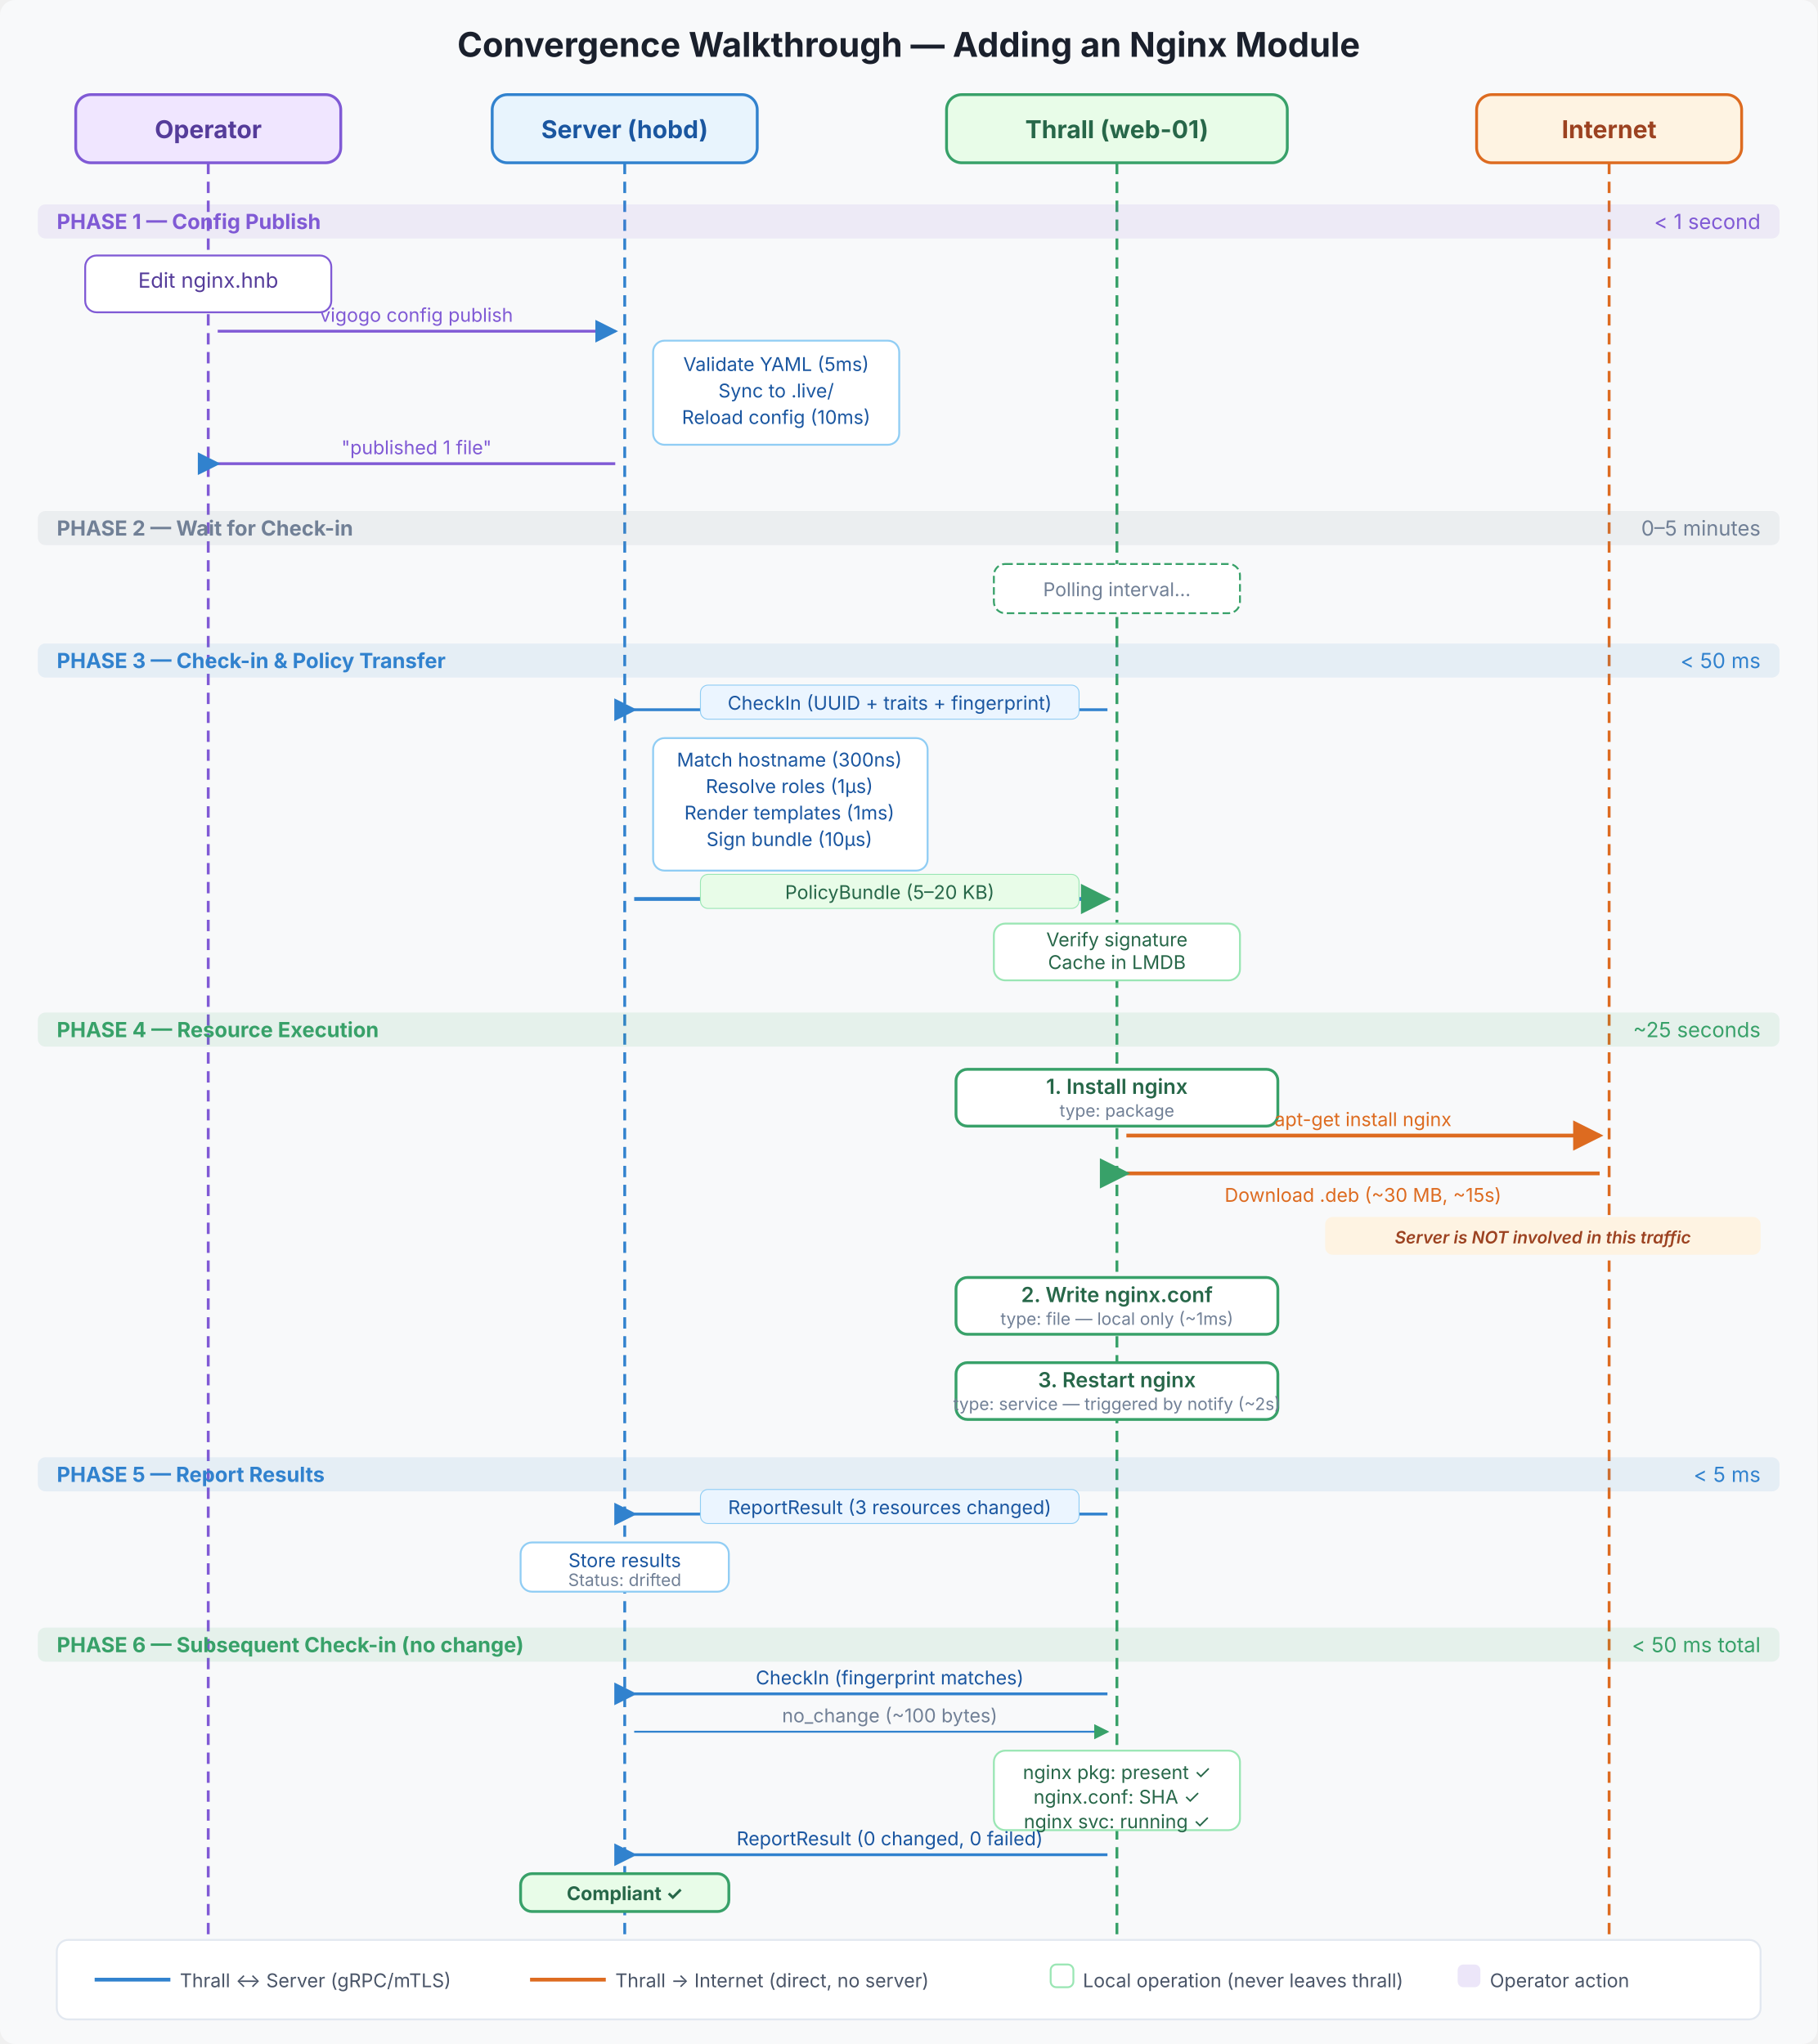
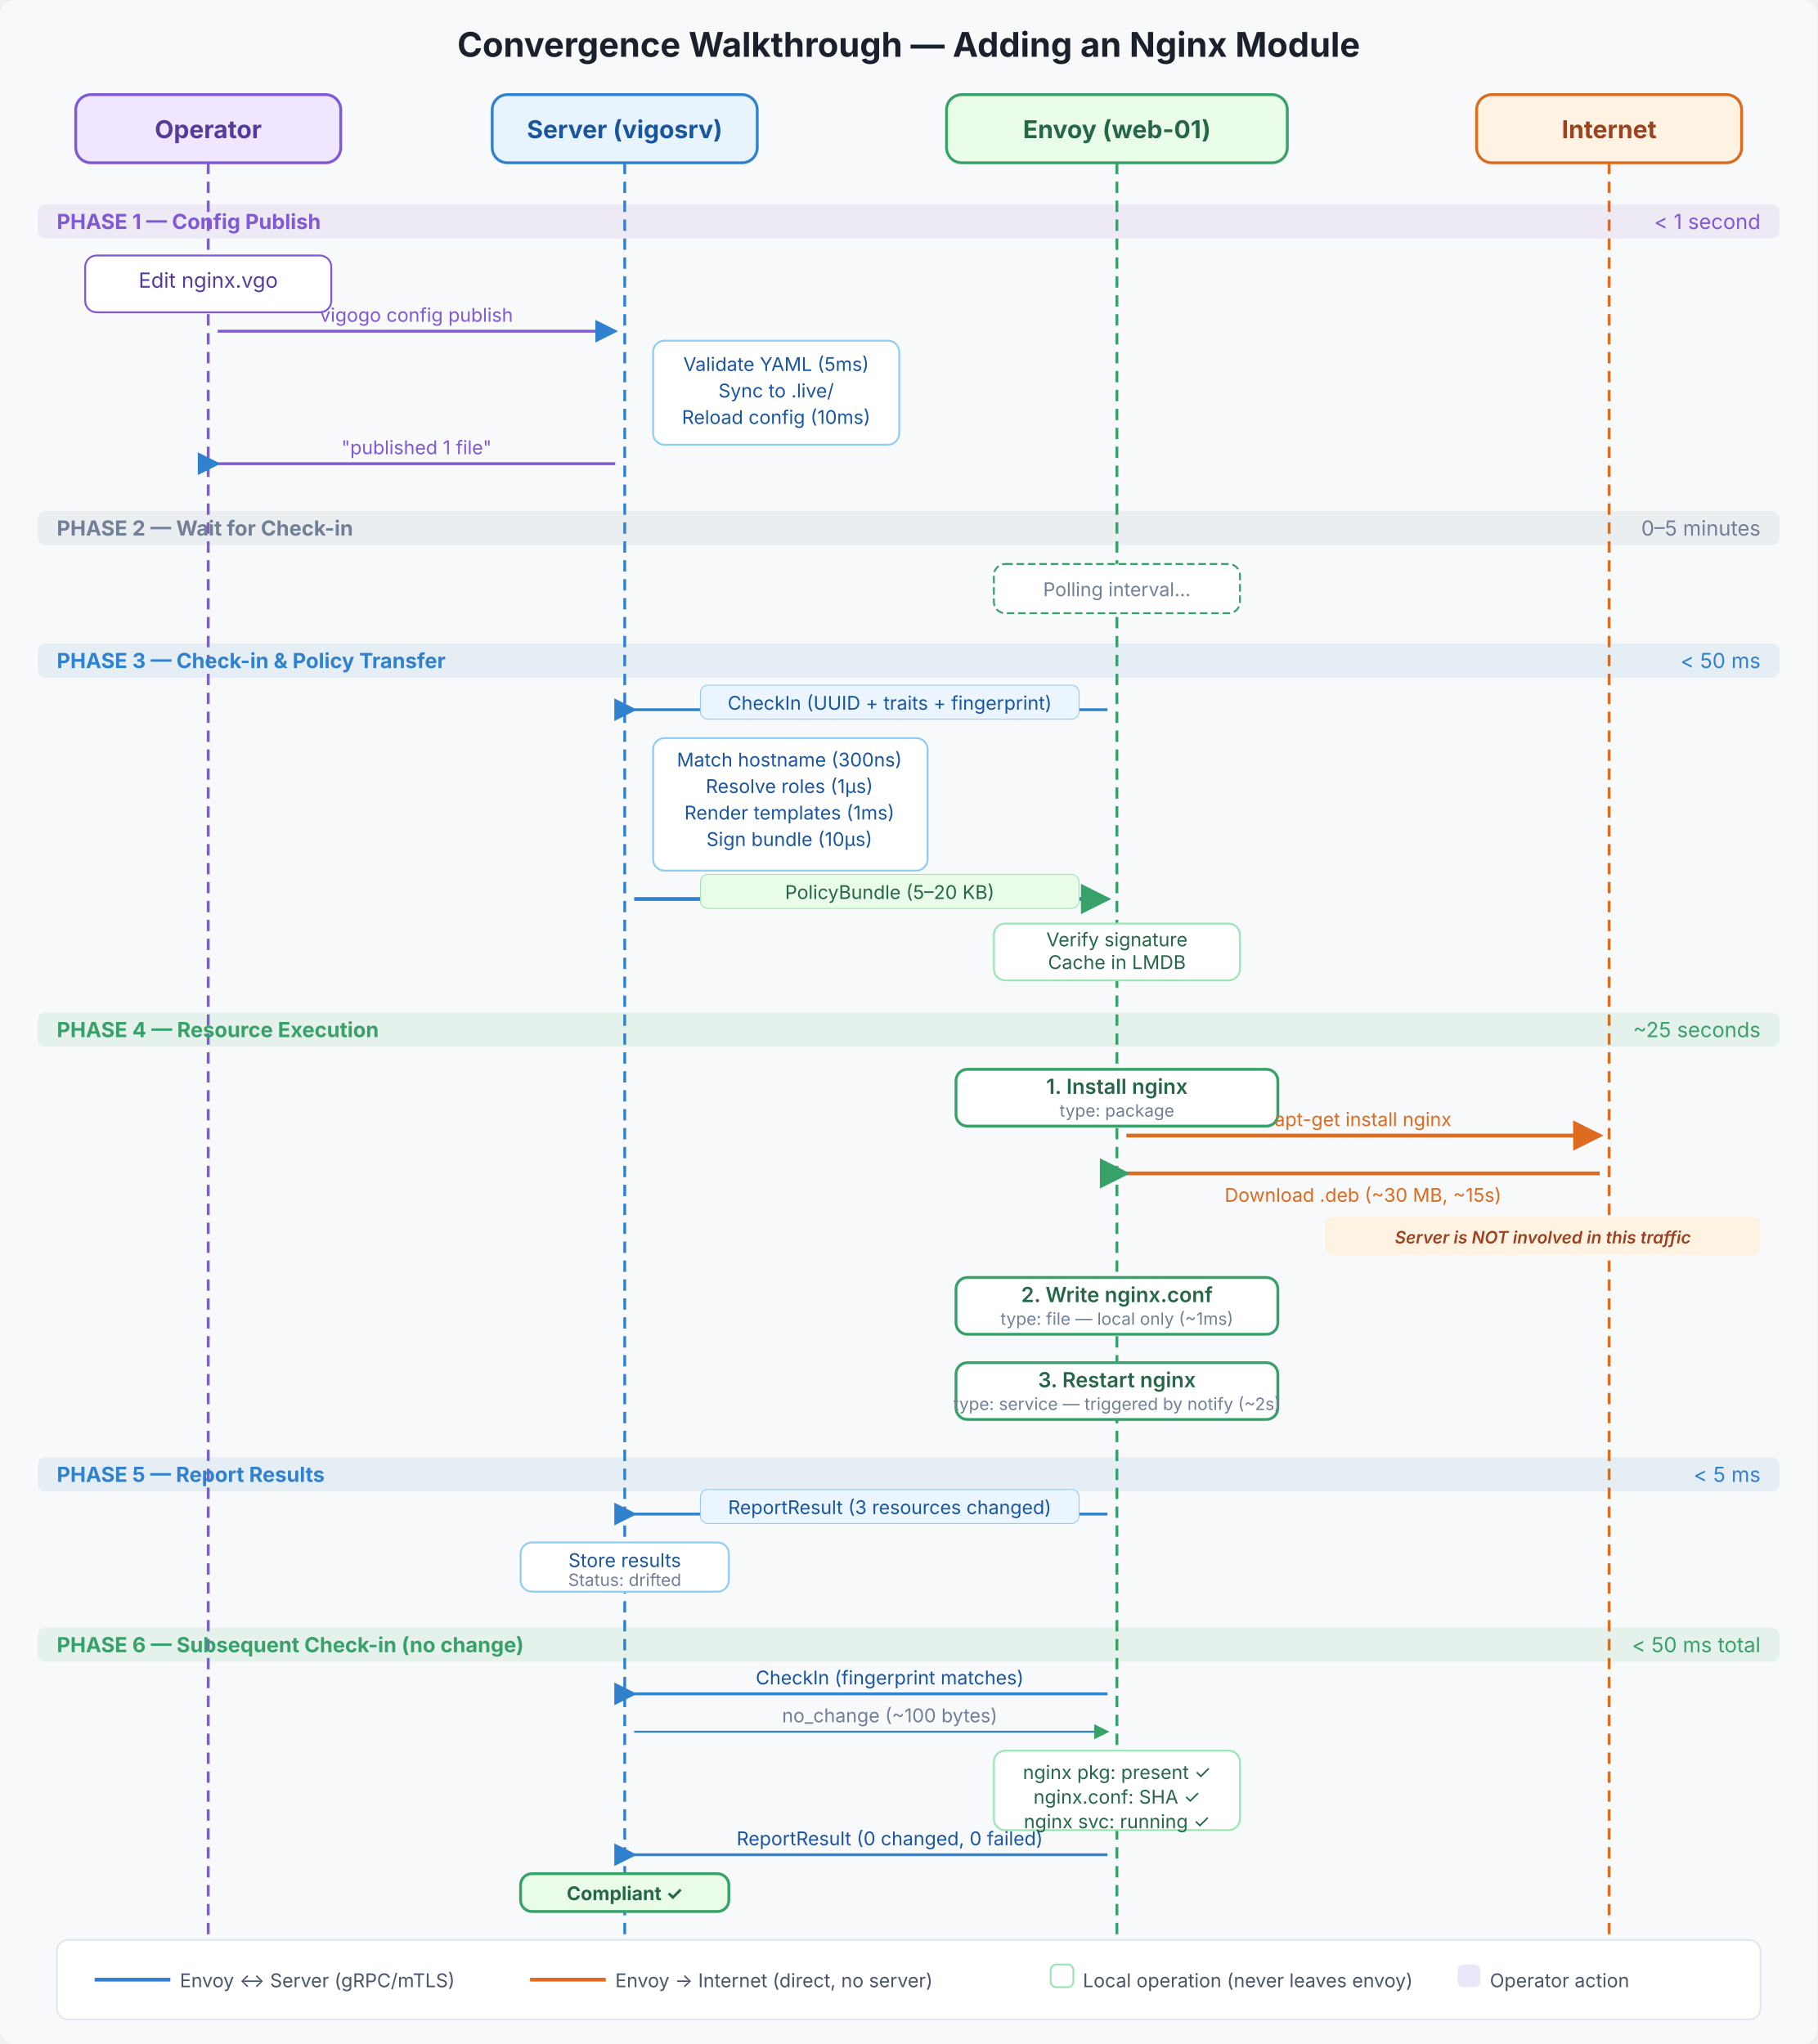
<svg xmlns="http://www.w3.org/2000/svg" viewBox="0 0 960 1080" font-family="Inter, system-ui, sans-serif" font-size="12">
  <defs>
    <marker id="arr" markerWidth="8" markerHeight="8" refX="7" refY="4" orient="auto">
      <path d="M 0 0 L 8 4 L 0 8 Z" fill="#3182ce" />
    </marker>
    <marker id="arrGreen" markerWidth="8" markerHeight="8" refX="7" refY="4" orient="auto">
      <path d="M 0 0 L 8 4 L 0 8 Z" fill="#38a169" />
    </marker>
    <marker id="arrOrange" markerWidth="8" markerHeight="8" refX="7" refY="4" orient="auto">
      <path d="M 0 0 L 8 4 L 0 8 Z" fill="#dd6b20" />
    </marker>
    <marker id="arrBack" markerWidth="8" markerHeight="8" refX="1" refY="4" orient="auto">
      <path d="M 8 0 L 0 4 L 8 8 Z" fill="#3182ce" />
    </marker>
    <marker id="arrBackGreen" markerWidth="8" markerHeight="8" refX="1" refY="4" orient="auto">
      <path d="M 8 0 L 0 4 L 8 8 Z" fill="#38a169" />
    </marker>
  </defs>
  <rect width="960" height="1080" fill="#f8f9fa" rx="8" />
  <text x="480" y="30" text-anchor="middle" font-size="18" font-weight="700" fill="#1a202c">Convergence Walkthrough — Adding an Nginx Module</text>
  <rect x="40" y="50" width="140" height="36" rx="8" fill="#f0e6ff" stroke="#805ad5" stroke-width="1.5" />
  <text x="110" y="73" text-anchor="middle" font-weight="700" font-size="13" fill="#553c9a">Operator</text>
  <rect x="260" y="50" width="140" height="36" rx="8" fill="#e8f4fd" stroke="#3182ce" stroke-width="1.5" />
-   <text x="330" y="73" text-anchor="middle" font-weight="700" font-size="13" fill="#1a56a0">Server (hobd)</text>
+   <text x="330" y="73" text-anchor="middle" font-weight="700" font-size="13" fill="#1a56a0">Server (vigosrv)</text>
  <rect x="500" y="50" width="180" height="36" rx="8" fill="#e8fce8" stroke="#38a169" stroke-width="1.5" />
-   <text x="590" y="73" text-anchor="middle" font-weight="700" font-size="13" fill="#276749">Thrall (web-01)</text>
+   <text x="590" y="73" text-anchor="middle" font-weight="700" font-size="13" fill="#276749">Envoy (web-01)</text>
  <rect x="780" y="50" width="140" height="36" rx="8" fill="#fef3e2" stroke="#dd6b20" stroke-width="1.5" />
  <text x="850" y="73" text-anchor="middle" font-weight="700" font-size="13" fill="#9c4221">Internet</text>
  <line x1="110" y1="86" x2="110" y2="1050" stroke="#805ad5" stroke-width="1.5" stroke-dasharray="6,4" />
  <line x1="330" y1="86" x2="330" y2="1050" stroke="#3182ce" stroke-width="1.5" stroke-dasharray="6,4" />
  <line x1="590" y1="86" x2="590" y2="1050" stroke="#38a169" stroke-width="1.5" stroke-dasharray="6,4" />
  <line x1="850" y1="86" x2="850" y2="1050" stroke="#dd6b20" stroke-width="1.5" stroke-dasharray="6,4" />
  <rect x="20" y="108" width="920" height="18" rx="4" fill="#805ad5" opacity="0.1" />
  <text x="30" y="121" font-size="11" font-weight="700" fill="#805ad5">PHASE 1 — Config Publish</text>
  <text x="930" y="121" text-anchor="end" font-size="11" fill="#805ad5">&lt; 1 second</text>
  <rect x="45" y="135" width="130" height="30" rx="6" fill="#fff" stroke="#805ad5" stroke-width="1" />
-   <text x="110" y="152" text-anchor="middle" font-size="11" fill="#553c9a">Edit nginx.hnb</text>
+   <text x="110" y="152" text-anchor="middle" font-size="11" fill="#553c9a">Edit nginx.vgo</text>
  <line x1="115" y1="175" x2="325" y2="175" stroke="#805ad5" stroke-width="1.5" marker-end="url(#arr)" />
  <text x="220" y="170" text-anchor="middle" font-size="10" fill="#805ad5">vigogo config publish</text>
  <rect x="345" y="180" width="130" height="55" rx="6" fill="#fff" stroke="#90cdf4" stroke-width="1" />
  <text x="410" y="196" text-anchor="middle" font-size="10" fill="#1a56a0">Validate YAML (5ms)</text>
  <text x="410" y="210" text-anchor="middle" font-size="10" fill="#1a56a0">Sync to .live/</text>
  <text x="410" y="224" text-anchor="middle" font-size="10" fill="#1a56a0">Reload config (10ms)</text>
  <line x1="325" y1="245" x2="115" y2="245" stroke="#805ad5" stroke-width="1.5" marker-end="url(#arrBack)" />
  <text x="220" y="240" text-anchor="middle" font-size="10" fill="#805ad5">"published 1 file"</text>
  <rect x="20" y="270" width="920" height="18" rx="4" fill="#718096" opacity="0.1" />
  <text x="30" y="283" font-size="11" font-weight="700" fill="#718096">PHASE 2 — Wait for Check-in</text>
  <text x="930" y="283" text-anchor="end" font-size="11" fill="#718096">0–5 minutes</text>
  <rect x="525" y="298" width="130" height="26" rx="6" fill="#fff" stroke="#38a169" stroke-width="1" stroke-dasharray="4,2" />
  <text x="590" y="315" text-anchor="middle" font-size="10" fill="#718096">Polling interval...</text>
  <rect x="20" y="340" width="920" height="18" rx="4" fill="#3182ce" opacity="0.1" />
  <text x="30" y="353" font-size="11" font-weight="700" fill="#3182ce">PHASE 3 — Check-in &amp; Policy Transfer</text>
  <text x="930" y="353" text-anchor="end" font-size="11" fill="#3182ce">&lt; 50 ms</text>
  <line x1="585" y1="375" x2="335" y2="375" stroke="#3182ce" stroke-width="1.5" marker-end="url(#arrBack)" />
  <rect x="370" y="362" width="200" height="18" rx="4" fill="#ebf5ff" stroke="#90cdf4" stroke-width="0.5" />
  <text x="470" y="375" text-anchor="middle" font-size="10" fill="#1a56a0">CheckIn (UUID + traits + fingerprint)</text>
  <rect x="345" y="390" width="145" height="70" rx="6" fill="#fff" stroke="#90cdf4" stroke-width="1" />
  <text x="417" y="405" text-anchor="middle" font-size="10" fill="#1a56a0">Match hostname (300ns)</text>
  <text x="417" y="419" text-anchor="middle" font-size="10" fill="#1a56a0">Resolve roles (1µs)</text>
  <text x="417" y="433" text-anchor="middle" font-size="10" fill="#1a56a0">Render templates (1ms)</text>
  <text x="417" y="447" text-anchor="middle" font-size="10" fill="#1a56a0">Sign bundle (10µs)</text>
  <line x1="335" y1="475" x2="585" y2="475" stroke="#3182ce" stroke-width="2" marker-end="url(#arrGreen)" />
  <rect x="370" y="462" width="200" height="18" rx="4" fill="#e8fce8" stroke="#9ae6b4" stroke-width="0.5" />
  <text x="470" y="475" text-anchor="middle" font-size="10" fill="#276749">PolicyBundle (5–20 KB)</text>
  <rect x="525" y="488" width="130" height="30" rx="6" fill="#fff" stroke="#9ae6b4" stroke-width="1" />
  <text x="590" y="500" text-anchor="middle" font-size="10" fill="#276749">Verify signature</text>
  <text x="590" y="512" text-anchor="middle" font-size="10" fill="#276749">Cache in LMDB</text>
  <rect x="20" y="535" width="920" height="18" rx="4" fill="#38a169" opacity="0.1" />
  <text x="30" y="548" font-size="11" font-weight="700" fill="#38a169">PHASE 4 — Resource Execution</text>
  <text x="930" y="548" text-anchor="end" font-size="11" fill="#38a169">~25 seconds</text>
  <rect x="505" y="565" width="170" height="30" rx="6" fill="#fff" stroke="#38a169" stroke-width="1.5" />
  <text x="590" y="578" text-anchor="middle" font-size="11" font-weight="600" fill="#276749">1. Install nginx</text>
  <text x="590" y="590" text-anchor="middle" font-size="9" fill="#718096">type: package</text>
  <line x1="595" y1="600" x2="845" y2="600" stroke="#dd6b20" stroke-width="2" marker-end="url(#arrOrange)" />
  <text x="720" y="595" text-anchor="middle" font-size="10" fill="#dd6b20">apt-get install nginx</text>
  <line x1="845" y1="620" x2="595" y2="620" stroke="#dd6b20" stroke-width="2" marker-end="url(#arrBackGreen)" />
  <text x="720" y="635" text-anchor="middle" font-size="10" fill="#dd6b20">Download .deb (~30 MB, ~15s)</text>
  <rect x="700" y="643" width="230" height="20" rx="4" fill="#fef3e2" />
  <text x="815" y="657" text-anchor="middle" font-size="9" font-weight="600" font-style="italic" fill="#9c4221">Server is NOT involved in this traffic</text>
  <rect x="505" y="675" width="170" height="30" rx="6" fill="#fff" stroke="#38a169" stroke-width="1.5" />
  <text x="590" y="688" text-anchor="middle" font-size="11" font-weight="600" fill="#276749">2. Write nginx.conf</text>
  <text x="590" y="700" text-anchor="middle" font-size="9" fill="#718096">type: file — local only (~1ms)</text>
  <rect x="505" y="720" width="170" height="30" rx="6" fill="#fff" stroke="#38a169" stroke-width="1.5" />
  <text x="590" y="733" text-anchor="middle" font-size="11" font-weight="600" fill="#276749">3. Restart nginx</text>
  <text x="590" y="745" text-anchor="middle" font-size="9" fill="#718096">type: service — triggered by notify (~2s)</text>
  <rect x="20" y="770" width="920" height="18" rx="4" fill="#3182ce" opacity="0.1" />
  <text x="30" y="783" font-size="11" font-weight="700" fill="#3182ce">PHASE 5 — Report Results</text>
  <text x="930" y="783" text-anchor="end" font-size="11" fill="#3182ce">&lt; 5 ms</text>
  <line x1="585" y1="800" x2="335" y2="800" stroke="#3182ce" stroke-width="1.5" marker-end="url(#arrBack)" />
  <rect x="370" y="787" width="200" height="18" rx="4" fill="#ebf5ff" stroke="#90cdf4" stroke-width="0.5" />
  <text x="470" y="800" text-anchor="middle" font-size="10" fill="#1a56a0">ReportResult (3 resources changed)</text>
  <rect x="275" y="815" width="110" height="26" rx="6" fill="#fff" stroke="#90cdf4" stroke-width="1" />
  <text x="330" y="828" text-anchor="middle" font-size="10" fill="#1a56a0">Store results</text>
  <text x="330" y="838" text-anchor="middle" font-size="9" fill="#718096">Status: drifted</text>
  <rect x="20" y="860" width="920" height="18" rx="4" fill="#38a169" opacity="0.1" />
  <text x="30" y="873" font-size="11" font-weight="700" fill="#38a169">PHASE 6 — Subsequent Check-in (no change)</text>
  <text x="930" y="873" text-anchor="end" font-size="11" fill="#38a169">&lt; 50 ms total</text>
  <line x1="585" y1="895" x2="335" y2="895" stroke="#3182ce" stroke-width="1.5" marker-end="url(#arrBack)" />
  <text x="470" y="890" text-anchor="middle" font-size="10" fill="#1a56a0">CheckIn (fingerprint matches)</text>
  <line x1="335" y1="915" x2="585" y2="915" stroke="#3182ce" stroke-width="1" marker-end="url(#arrGreen)" />
  <text x="470" y="910" text-anchor="middle" font-size="10" fill="#718096">no_change (~100 bytes)</text>
  <rect x="525" y="925" width="130" height="42" rx="6" fill="#fff" stroke="#9ae6b4" stroke-width="1" />
  <text x="590" y="940" text-anchor="middle" font-size="10" fill="#276749">nginx pkg: present ✓</text>
  <text x="590" y="953" text-anchor="middle" font-size="10" fill="#276749">nginx.conf: SHA ✓</text>
  <text x="590" y="966" text-anchor="middle" font-size="10" fill="#276749">nginx svc: running ✓</text>
  <line x1="585" y1="980" x2="335" y2="980" stroke="#3182ce" stroke-width="1.5" marker-end="url(#arrBack)" />
  <text x="470" y="975" text-anchor="middle" font-size="10" fill="#1a56a0">ReportResult (0 changed, 0 failed)</text>
  <rect x="275" y="990" width="110" height="20" rx="6" fill="#e8fce8" stroke="#38a169" stroke-width="1.5" />
  <text x="330" y="1004" text-anchor="middle" font-size="10" font-weight="700" fill="#276749">Compliant ✓</text>
  <rect x="30" y="1025" width="900" height="42" rx="6" fill="#fff" stroke="#e2e8f0" stroke-width="1" />
  <line x1="50" y1="1046" x2="90" y2="1046" stroke="#3182ce" stroke-width="2" />
-   <text x="95" y="1050" font-size="10" fill="#4a5568">Thrall ↔ Server (gRPC/mTLS)</text>
+   <text x="95" y="1050" font-size="10" fill="#4a5568">Envoy ↔ Server (gRPC/mTLS)</text>
  <line x1="280" y1="1046" x2="320" y2="1046" stroke="#dd6b20" stroke-width="2" />
-   <text x="325" y="1050" font-size="10" fill="#4a5568">Thrall → Internet (direct, no server)</text>
+   <text x="325" y="1050" font-size="10" fill="#4a5568">Envoy → Internet (direct, no server)</text>
  <rect x="555" y="1038" width="12" height="12" rx="3" fill="#fff" stroke="#9ae6b4" stroke-width="1" />
-   <text x="572" y="1050" font-size="10" fill="#4a5568">Local operation (never leaves thrall)</text>
+   <text x="572" y="1050" font-size="10" fill="#4a5568">Local operation (never leaves envoy)</text>
  <rect x="770" y="1038" width="12" height="12" rx="3" fill="#805ad5" opacity="0.15" />
  <text x="787" y="1050" font-size="10" fill="#4a5568">Operator action</text>
</svg>
